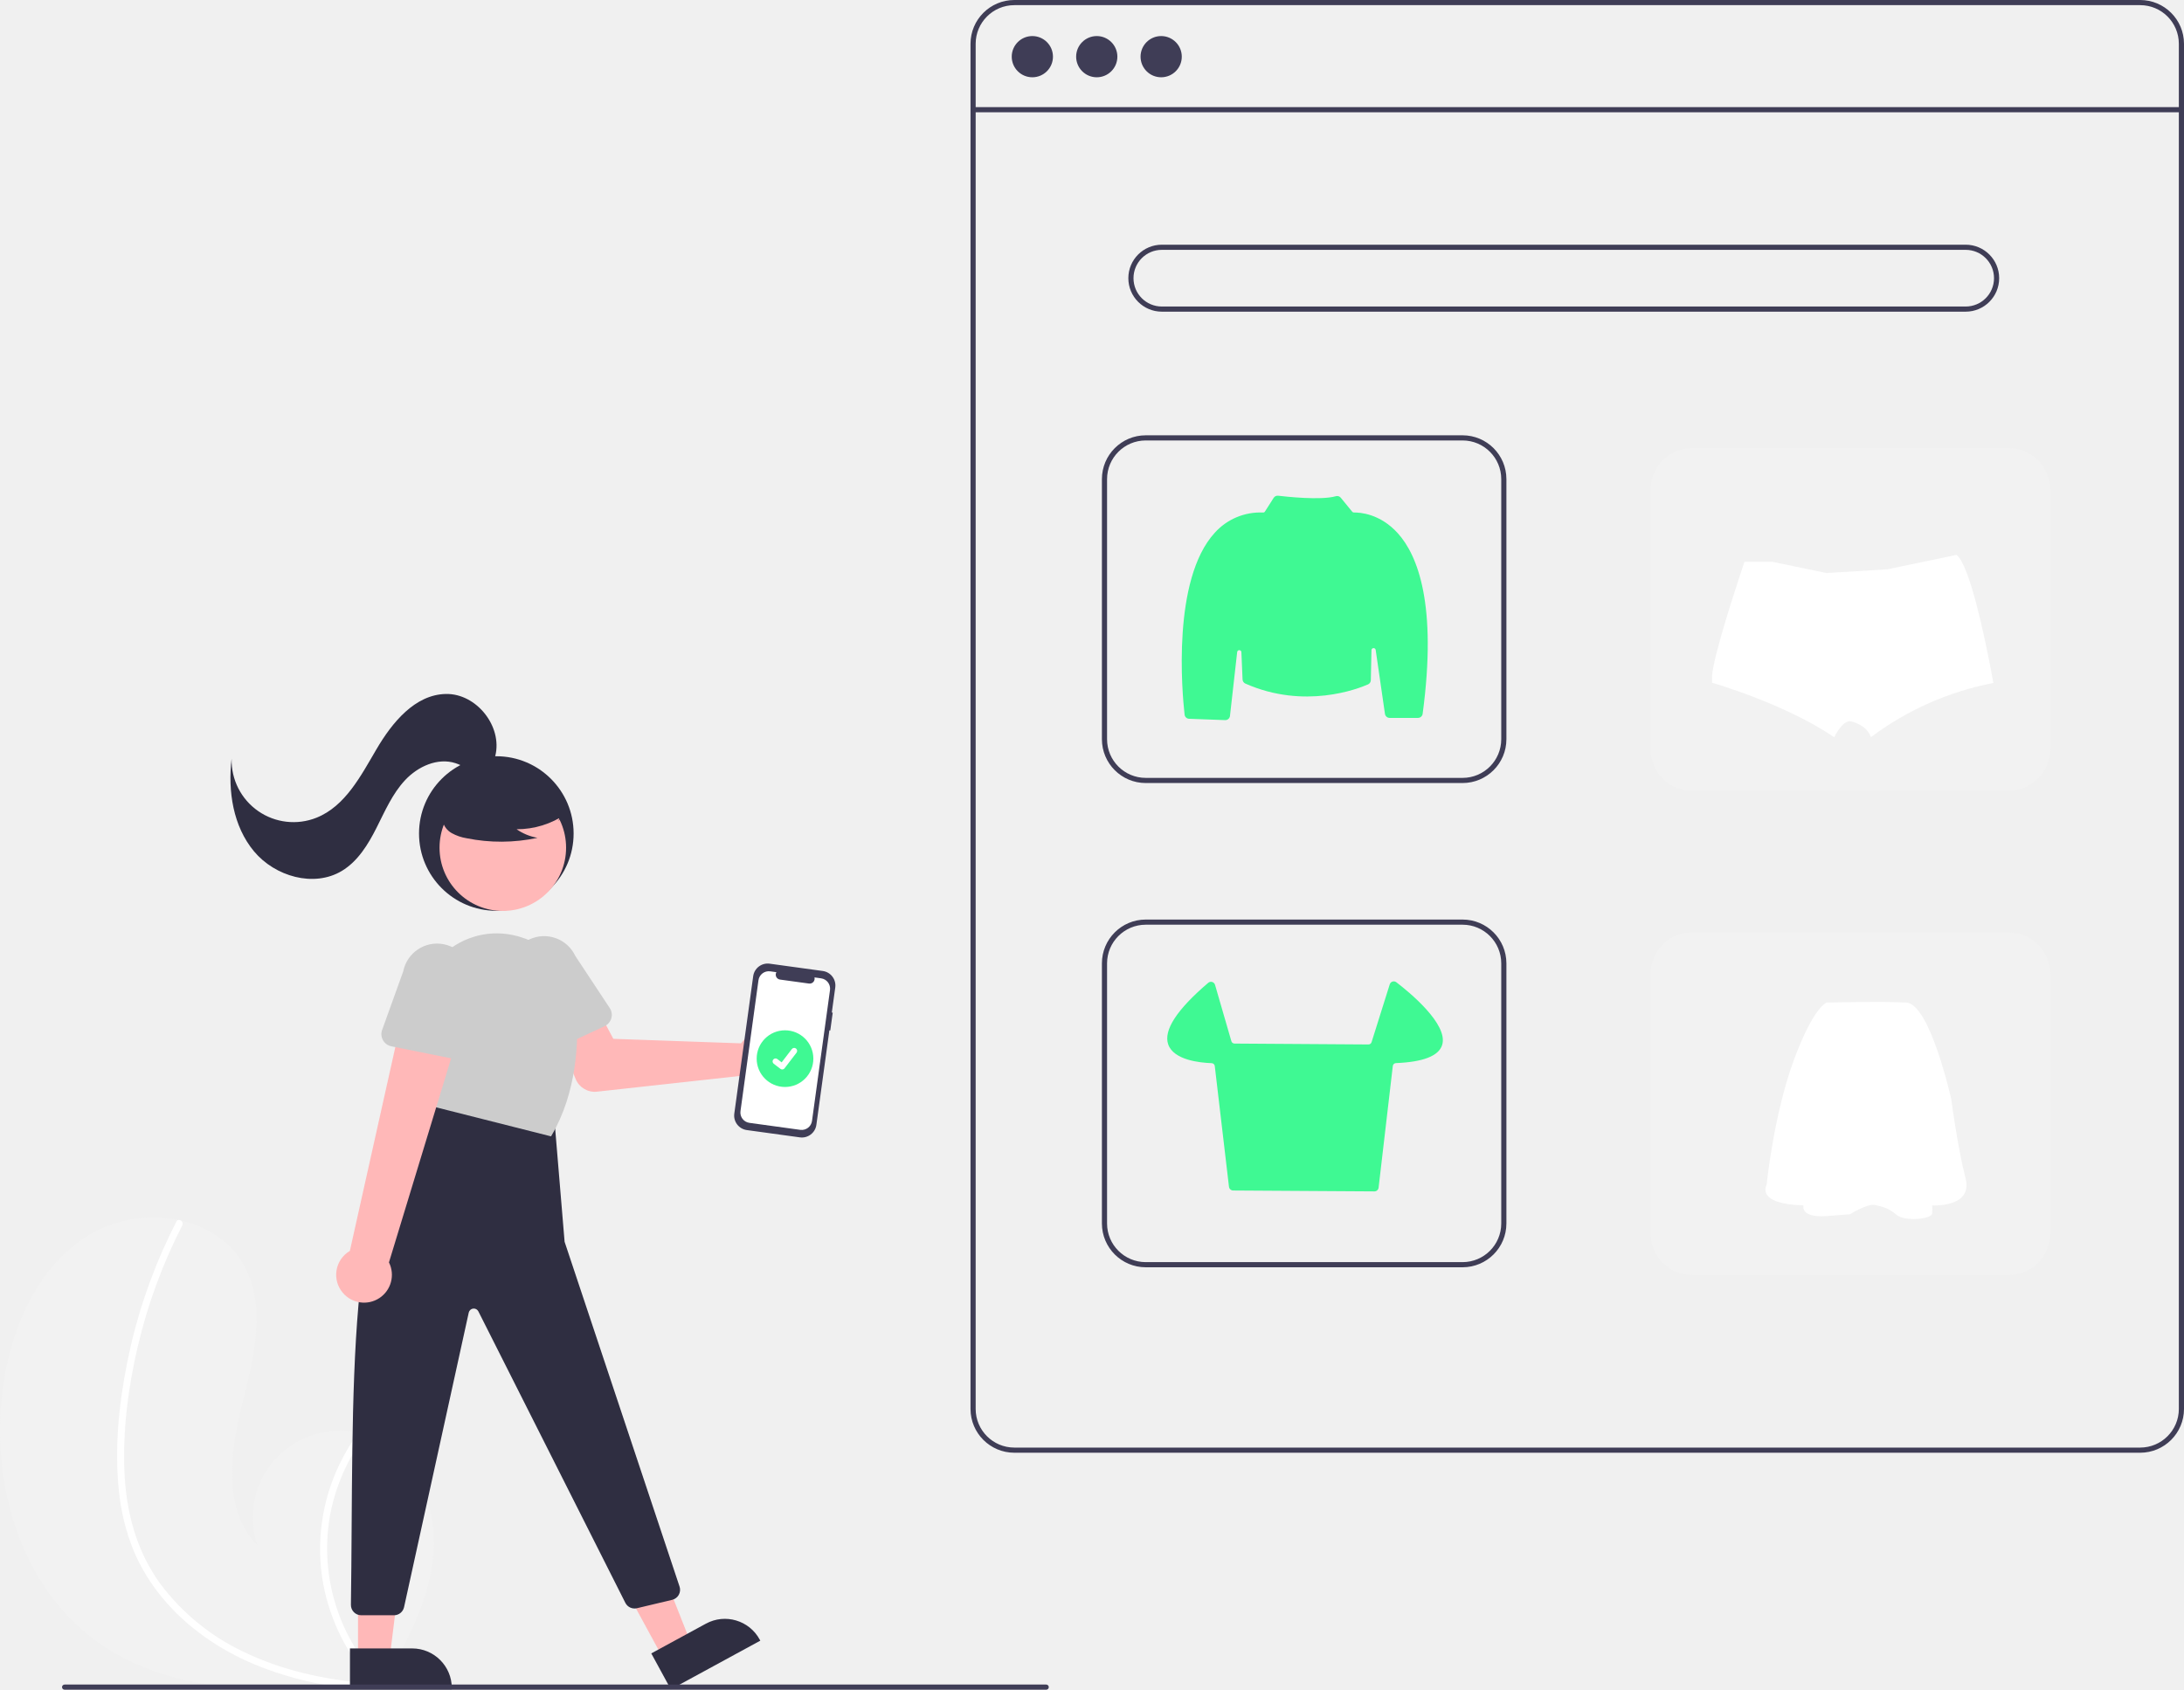
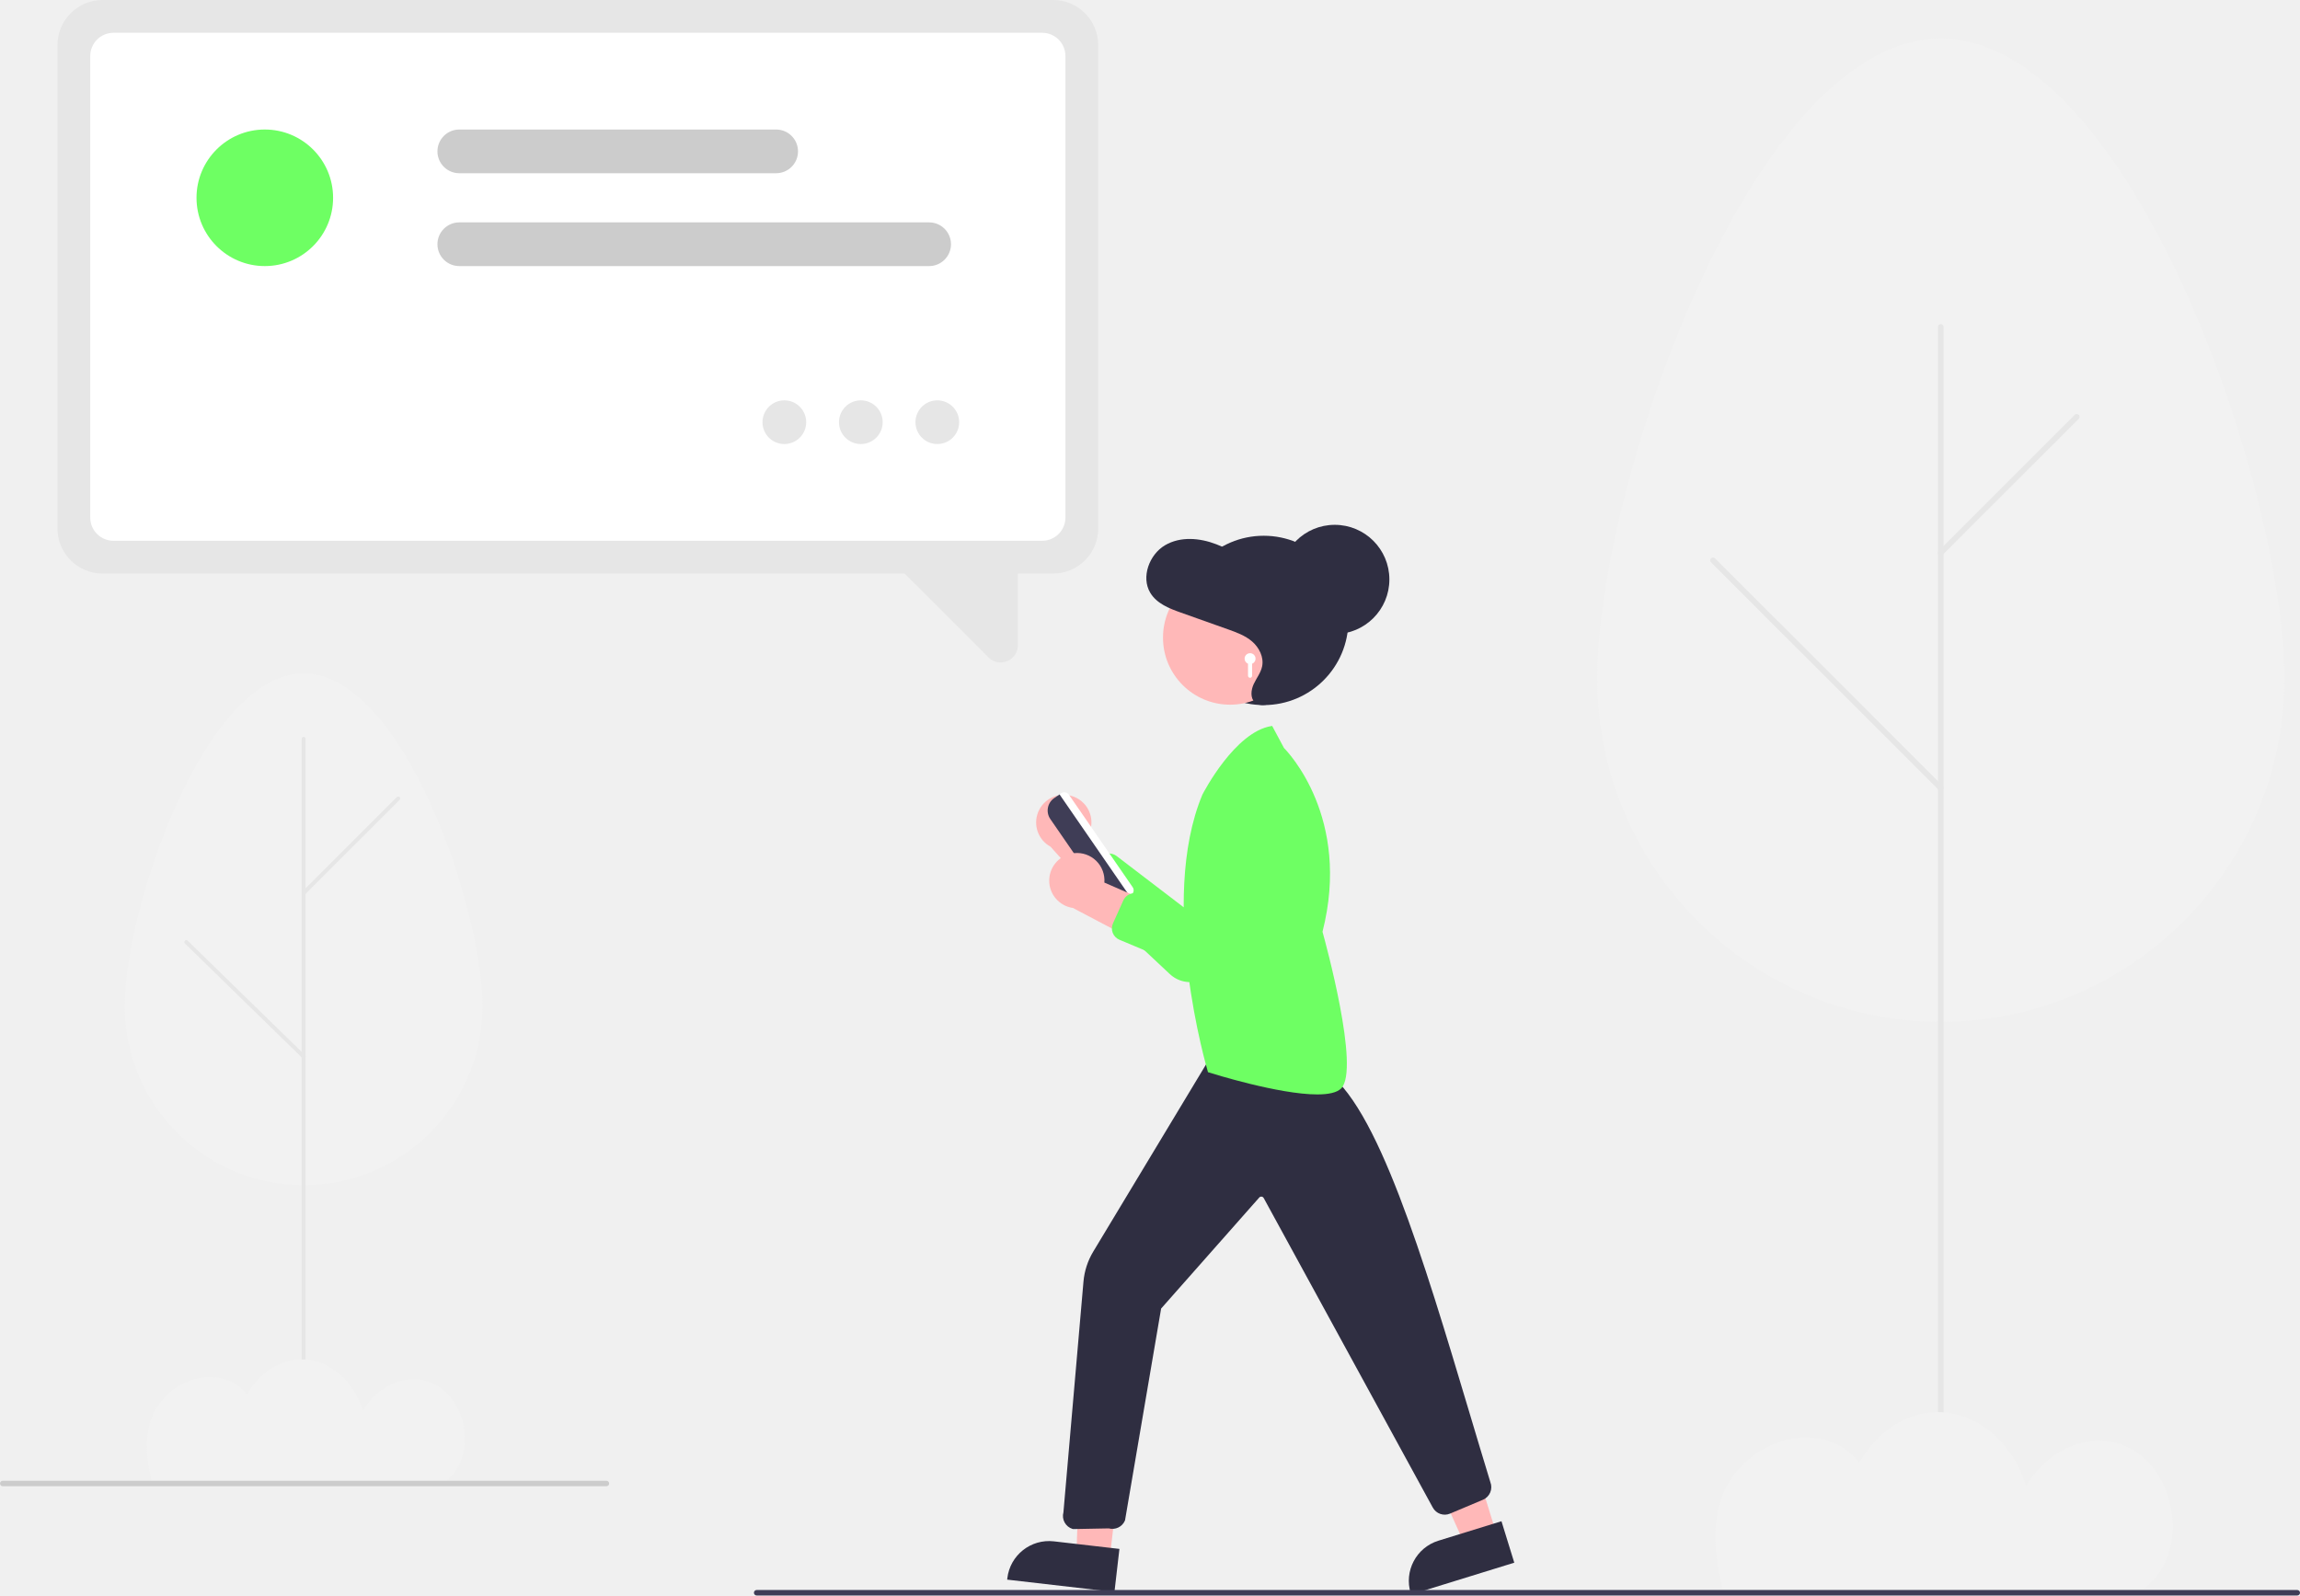
- <svg xmlns="http://www.w3.org/2000/svg" id="a03e49aa-1ede-49ab-95c4-f5a45b19bb50" data-name="Layer 1" width="847.693" height="656" viewBox="0 0 847.693 656">
-   <path d="M213.747,759.288c26.423,19.035,60.664,19.991,93.762,17.652,4.622-.326,9.211-.709,13.757-1.122.027-.007.064-.005.091-.012.218-.021.437-.042.646-.054.938-.088,1.877-.176,2.807-.264l-.22.419-.689,1.3c.248-.435.495-.861.743-1.296.073-.131.155-.261.227-.391,8.574-14.921,17.078-30.39,19.248-47.428,2.242-17.685-4.059-37.709-19.624-46.401a31.407,31.407,0,0,0-6.445-2.699c-.931-.283-1.874-.512-2.828-.715a33.664,33.664,0,0,0-39.149,43.762c-13.196-13.531-10.734-35.482-6.182-53.827,4.561-18.345,10.082-38.758.806-55.236-5.156-9.172-14.224-14.862-24.401-17.154-.312-.067-.624-.135-.937-.193a49.13,49.13,0,0,0-35.297,6.185c-19.458,12.262-29.452,35.51-32.696,58.284C172.141,696.745,183.706,737.644,213.747,759.288Z" transform="translate(-176.1535 -122)" fill="#f2f2f2" />
-   <path d="M222.278,700.541a83.518,83.518,0,0,0,5.764,23.535,72.52,72.52,0,0,0,11.26,18.392c9.497,11.424,22.054,20.012,35.691,25.735a133.728,133.728,0,0,0,32.517,8.737c4.622-.326,9.211-.709,13.757-1.122.027-.007.064-.005.091-.012.218-.021.437-.042.646-.054.938-.088,1.877-.176,2.807-.264l-.22.419-.689,1.3c.248-.435.495-.861.743-1.296.073-.131.155-.261.227-.391a73.922,73.922,0,0,1-20.717-64.665,74.556,74.556,0,0,1,13.896-31.863c-.931-.283-1.874-.512-2.828-.715a77.299,77.299,0,0,0-7.051,11.679,75.742,75.742,0,0,0-6.535,47.12,77.438,77.438,0,0,0,19.62,38.625c-.883-.062-1.774-.134-2.646-.214-16.522-1.4-33.01-4.952-47.995-12.227a86.44,86.44,0,0,1-32.382-26.57c-9.076-12.517-13.075-27.572-13.762-42.874-.728-16.382,1.397-33.052,5.136-48.983a205.598,205.598,0,0,1,17.276-47.06,1.478,1.478,0,0,0-.587-1.951,1.257,1.257,0,0,0-.937-.193,1.095,1.095,0,0,0-.723.619c-.945,1.843-1.872,3.688-2.763,5.554a207.931,207.931,0,0,0-16.277,48.823C222.313,666.913,220.56,683.953,222.278,700.541Z" transform="translate(-176.1535 -122)" fill="#fff" />
-   <path d="M1006.846,686h-437a17.019,17.019,0,0,1-17-17V139a17.019,17.019,0,0,1,17-17h437a17.019,17.019,0,0,1,17,17V669A17.019,17.019,0,0,1,1006.846,686Zm-437-562a15.017,15.017,0,0,0-15,15V669a15.017,15.017,0,0,0,15,15h437a15.017,15.017,0,0,0,15-15V139a15.017,15.017,0,0,0-15-15Z" transform="translate(-176.1535 -122)" fill="#3f3d56" />
-   <rect x="377.693" y="41.59" width="469" height="2" fill="#3f3d56" />
-   <circle cx="400.693" cy="22" r="8" fill="#3f3d56" />
-   <circle cx="425.693" cy="22" r="8" fill="#3f3d56" />
-   <circle cx="450.693" cy="22" r="8" fill="#3f3d56" />
-   <path d="M939.106,243h-312a13,13,0,0,1,0-26h312a13,13,0,0,1,0,26Zm-312-24a11,11,0,0,0,0,22h312a11,11,0,0,0,0-22Z" transform="translate(-176.1535 -122)" fill="#3f3d56" />
-   <path d="M743.846,426h-123a17.019,17.019,0,0,1-17-17V308a17.019,17.019,0,0,1,17-17h123a17.019,17.019,0,0,1,17,17V409A17.019,17.019,0,0,1,743.846,426Zm-123-133a15.017,15.017,0,0,0-15,15V409a15.017,15.017,0,0,0,15,15h123a15.017,15.017,0,0,0,15-15V308a15.017,15.017,0,0,0-15-15Z" transform="translate(-176.1535 -122)" fill="#3f3d56" />
-   <rect x="640.693" y="174" width="155" height="133" rx="16" fill="#f2f2f2" />
-   <path d="M743.846,614h-123a17.019,17.019,0,0,1-17-17V496a17.019,17.019,0,0,1,17-17h123a17.019,17.019,0,0,1,17,17V597A17.019,17.019,0,0,1,743.846,614Zm-123-133a15.017,15.017,0,0,0-15,15V597a15.017,15.017,0,0,0,15,15h123a15.017,15.017,0,0,0,15-15V496a15.017,15.017,0,0,0-15-15Z" transform="translate(-176.1535 -122)" fill="#3f3d56" />
-   <rect x="640.693" y="362" width="155" height="133" rx="16" fill="#f2f2f2" />
-   <path d="M651.738,401.573q-.033,0-.067-.001l-13.99-.518a1.808,1.808,0,0,1-1.743-1.613c-.963-8.591-4.926-52.371,11.675-70.567a23.747,23.747,0,0,1,18.788-7.892.786.786,0,0,0,.721-.376l3.387-5.322a1.836,1.836,0,0,1,1.753-.831c2.715.328,16.556,1.877,22.376.192a1.821,1.821,0,0,1,1.923.592l4.448,5.436a.779.779,0,0,0,.649.301c2.262-.045,10.194.393,17.135,8.157,7.517,8.407,15.274,27.376,9.543,69.996a1.833,1.833,0,0,1-1.809,1.584H715.51a1.832,1.832,0,0,1-1.803-1.561l-3.599-24.836a.822.822,0,0,0-1.635.101l-.248,11.661a1.826,1.826,0,0,1-1.083,1.627c-3.928,1.727-24.683,9.827-47.622-.318a1.838,1.838,0,0,1-1.083-1.594l-.451-10.595a.822.822,0,0,0-1.638-.057l-2.796,24.817A1.831,1.831,0,0,1,651.738,401.573Z" transform="translate(-176.1535 -122)" fill="#3ff993" />
-   <path d="M709.612,584.539h-.01l-54.821-.347a1.637,1.637,0,0,1-1.613-1.444l-5.515-46.873a1.262,1.262,0,0,0-1.218-1.122c-4.352-.142-14.707-1.134-16.852-7.263-1.911-5.459,3.316-13.51,15.535-23.931a1.637,1.637,0,0,1,2.636.786l6.343,21.885a1.28,1.28,0,0,0,1.213.918l51.979.349a1.265,1.265,0,0,0,1.222-.891l7.058-22.458a1.634,1.634,0,0,1,2.551-.81c4.816,3.678,20.332,16.307,17.778,24.384-1.337,4.23-7.37,6.588-17.93,7.008a1.266,1.266,0,0,0-1.214,1.122l-5.517,47.242A1.633,1.633,0,0,1,709.612,584.539Z" transform="translate(-176.1535 -122)" fill="#3ff993" />
-   <path d="M949.846,387.153a115.565,115.565,0,0,0-47.505,21.039,8.811,8.811,0,0,0-3.788-4.499,13.302,13.302,0,0,0-3.844-1.615c-1.236-.315-2.423.436-3.513,1.518a19.892,19.892,0,0,0-3.126,4.628c-18.826-12.922-47.384-21.168-47.384-21.168V384.472a14.27,14.27,0,0,1,.186-1.817c.097-.695.218-1.308.372-2.059,2.423-12.325,12.001-40.487,12.001-40.487h10.83l20.999,4.361,23.623-1.446,23.793-4.951,3.085-.646c5.145,4.038,10.984,32.305,13.278,44.339.291,1.526.517,2.786.686,3.715C949.741,386.531,949.846,387.153,949.846,387.153Z" transform="translate(-176.1535 -122)" fill="#fff" />
-   <path d="M885.223,511.219h0s-5.031,1.258-12.832,22.389-10.566,48.434-10.566,48.434-4.387,7.429,14.339,7.926c0,0-1.506,4.906,9.059,4.153s9.045-.746,9.045-.746,6.793-4.277,9.812-3.524,4.906,1.009,8.175,3.773,13.717,1.638,13.841-.497a19.739,19.739,0,0,0,0-3.151s15.976,1.009,12.957-10.566-5.535-30.571-5.535-30.571-8.175-37.108-17.49-37.612S885.223,511.219,885.223,511.219Z" transform="translate(-176.1535 -122)" fill="#fff" />
-   <circle cx="192.64" cy="323.596" r="30" fill="#2f2e41" />
-   <circle cx="195.16" cy="329.092" r="24.561" fill="#ffb8b8" />
-   <path d="M464.852,525.797a10.526,10.526,0,0,0-1.072,1.264L414.218,525.31,408.549,514.679l-17.162,6.458,8.206,19.796a8,8,0,0,0,8.263,4.889l56.084-6.158a10.497,10.497,0,1,0,.911-13.866Z" transform="translate(-176.1535 -122)" fill="#ffb8b8" />
-   <path d="M384.785,530.696a4.812,4.812,0,0,1-2.643-3.017l-6.903-23.169a13.377,13.377,0,0,1,24.208-11.392l13.372,20.235a4.817,4.817,0,0,1-1.981,7.02L388.796,530.666A4.811,4.811,0,0,1,384.785,530.696Z" transform="translate(-176.1535 -122)" fill="#ccc" />
-   <polygon points="257.446 643.927 268.214 638.065 250.729 593.743 234.837 602.394 257.446 643.927" fill="#ffb8b8" />
-   <path d="M428.94,763.906l21.205-11.544.001-0a15.386,15.386,0,0,1,20.87,6.158l.239.439-34.72,18.9Z" transform="translate(-176.1535 -122)" fill="#2f2e41" />
-   <polygon points="138.959 643.975 151.218 643.975 157.051 596.687 138.956 596.688 138.959 643.975" fill="#ffb8b8" />
-   <path d="M311.985,761.973l24.144-.001h.001A15.386,15.386,0,0,1,351.516,777.358v.5l-39.531.001Z" transform="translate(-176.1535 -122)" fill="#2f2e41" />
-   <path d="M391.294,556.096l4,48,44.619,133.856a4,4,0,0,1-2.868,5.156l-13.675,3.256a4,4,0,0,1-4.498-2.091l-57.044-113.153a2,2,0,0,0-3.739.472L332.984,745.954a4,4,0,0,1-3.907,3.142H316.355a3.993,3.993,0,0,1-3.997-4.054c1.166-79.297-2.68-169.653,27.936-183.946l5-13Z" transform="translate(-176.1535 -122)" fill="#2f2e41" />
-   <path d="M343.854,551.5l-5.156-31.178a30.877,30.877,0,0,1,9.769-28.006,30.361,30.361,0,0,1,28.331-6.925c.292.078.585.159.878.241a30.783,30.783,0,0,1,22.228,27.346c.984,13.54.104,33.184-9.678,49.87l-.19.324Z" transform="translate(-176.1535 -122)" fill="#ccc" />
-   <path d="M395.747,438.038a33.405,33.405,0,0,1-19.091,5.9,20.471,20.471,0,0,0,8.114,3.338,67.359,67.359,0,0,1-27.514.155,17.807,17.807,0,0,1-5.76-1.978,7.289,7.289,0,0,1-3.555-4.755c-.604-3.449,2.083-6.582,4.876-8.693a35.967,35.967,0,0,1,30.224-6.04c3.376.873,6.759,2.347,8.951,5.059s2.843,6.891.753,9.684Z" transform="translate(-176.1535 -122)" fill="#2f2e41" />
-   <path d="M368.399,415.448c2.847-11.496-7.357-24.268-19.198-24.029-12.013.243-20.854,11.099-26.931,21.464S310.154,435,298.997,439.463a24.029,24.029,0,0,1-32.946-22.894c-1.498,12.593.577,26.219,8.699,35.959s23.233,14.13,34.095,7.584c6.204-3.739,10.169-10.237,13.438-16.701s6.178-13.279,11.131-18.564,12.612-8.792,19.506-6.569c2.736.883,5.191,2.603,8.018,3.126s6.386-.82,6.772-3.669Z" transform="translate(-176.1535 -122)" fill="#2f2e41" />
-   <path d="M309.202,623.891a10.743,10.743,0,0,1,2.743-16.243l21.305-95.497,21.613,8.871-27.738,91.081a10.801,10.801,0,0,1-17.922,11.788Z" transform="translate(-176.1535 -122)" fill="#ffb8b8" />
-   <path d="M324.809,525.85a4.812,4.812,0,0,1-.337-3.997l8.193-22.745a13.377,13.377,0,0,1,26.245,5.197l-1.245,24.222a4.817,4.817,0,0,1-5.76,4.475L328.055,528.207A4.811,4.811,0,0,1,324.809,525.85Z" transform="translate(-176.1535 -122)" fill="#ccc" />
-   <path id="b06866c4-d0b9-420f-a9d2-389dd10be0a8" data-name="Path 22" d="M499.368,515.14l-.355-.049,1.337-9.723a5.68,5.68,0,0,0-4.854-6.401l-20.6-2.832a5.68,5.68,0,0,0-6.401,4.854l-7.332,53.34a5.68,5.68,0,0,0,4.854,6.401l20.6,2.832a5.68,5.68,0,0,0,6.401-4.854l5.045-36.697.355.049Z" transform="translate(-176.1535 -122)" fill="#3f3d56" />
-   <path id="fb337c3c-e64d-4daa-8f83-1de4a3033e68" data-name="Path 23" d="M494.849,501.82l-2.565-.353a1.922,1.922,0,0,1-2.124,2.381l-11.256-1.547a1.922,1.922,0,0,1-1.403-2.866l-2.395-.329a4.046,4.046,0,0,0-4.56,3.458L463.562,553.368a4.046,4.046,0,0,0,3.458,4.56l19.743,2.714a4.046,4.046,0,0,0,4.56-3.458h0l6.984-50.804a4.046,4.046,0,0,0-3.458-4.559Z" transform="translate(-176.1535 -122)" fill="#fff" />
-   <circle cx="304.693" cy="411" r="11" fill="#3ff993" />
-   <path d="M479.756,537.196a1.141,1.141,0,0,1-.686-.228l-.012-.009-2.585-1.979a1.148,1.148,0,1,1,1.397-1.823l1.674,1.284,3.957-5.16a1.148,1.148,0,0,1,1.61-.213l-.025.033.025-.033a1.15,1.15,0,0,1,.213,1.61l-4.654,6.07A1.149,1.149,0,0,1,479.756,537.196Z" transform="translate(-176.1535 -122)" fill="#fff" />
-   <path d="M582.228,778h-381a1,1,0,0,1,0-2h381a1,1,0,1,1,0,2Z" transform="translate(-176.1535 -122)" fill="#3f3d56" />
+ <svg xmlns="http://www.w3.org/2000/svg" data-name="Layer 1" width="842" height="584.157" viewBox="0 0 842 584.157">
+   <path d="M1015.285,406.243c0-69.424-56.318-234.165-125.789-234.165s-125.789,164.74-125.789,234.165a125.789,125.789,0,0,0,251.578,0Z" transform="translate(-179 -157.9213)" fill="#f2f2f2" />
+   <path d="M889.496,712.066a1.034,1.034,0,0,0,1.034-1.034V277.647a1.034,1.034,0,0,0-2.069,0V711.033A1.034,1.034,0,0,0,889.496,712.066Z" transform="translate(-179 -157.9213)" fill="#e6e6e6" />
+   <path d="M889.496,361.315a1.031,1.031,0,0,0,.731-.303l49.787-49.753a1.034,1.034,0,1,0-1.463-1.462l-49.787,49.753a1.034,1.034,0,0,0,.731,1.764Z" transform="translate(-179 -157.9213)" fill="#e6e6e6" />
+   <path d="M889.496,447.448a1.034,1.034,0,0,0,.731-1.764l-83.377-83.321a1.034,1.034,0,0,0-1.463,1.462l83.377,83.321A1.032,1.032,0,0,0,889.496,447.448Z" transform="translate(-179 -157.9213)" fill="#e6e6e6" />
+   <path d="M964.326,739.143c-.18.139-.369.263-.55.399H809.564c-3.022-12.235-4.089-24.482.425-35.118,6.431-15.156,25.463-24.617,40.594-18.108a23.102,23.102,0,0,1,9.075,7.175c5.913-10.578,16.52-18.553,28.763-18.544,15.339.011,28.092,12.546,32.254,27.026,6.702-11.305,19.94-19.205,32.879-15.807C975.195,691.85,982.031,725.469,964.326,739.143Z" transform="translate(-179 -157.9213)" fill="#f2f2f2" />
+   <path d="M571.06,449.286a10.056,10.056,0,0,1,6.573,13.948l25.722,24.806-18.12,4.062L563.587,467.923a10.11,10.11,0,0,1,7.473-18.637Z" transform="translate(-179 -157.9213)" fill="#ffb8b8" />
+   <path d="M607.232,514.541,575.5,484.772a4.5,4.5,0,0,1-.123-6.444l6.48-6.562a4.507,4.507,0,0,1,5.934-.414l26.592,20.323,16.59-40.236a12.557,12.557,0,0,1,17.135-6.489h0a12.48,12.48,0,0,1,6.871,13.307c-3.011,18.302-21.249,42.496-31.853,55.29a10.963,10.963,0,0,1-12.222,3.28A10.934,10.934,0,0,1,607.232,514.541Z" transform="translate(-179 -157.9213)" fill="#6eff63" />
+   <path d="M589.426,485.663l-23.362-33.885a2.002,2.002,0,0,1,.511-2.782l.938-.647a2,2,0,0,1,2.782.512l23.362,33.885a2,2,0,0,1-.511,2.782l-.938.647a2.002,2.002,0,0,1-2.782-.512Z" transform="translate(-179 -157.9213)" fill="#fff" />
+   <path d="M582.895,485.915l-19.389-28.123a5.506,5.506,0,0,1,1.406-7.65l1.976-1.362,25.632,37.178-1.975,1.362h-0a5.504,5.504,0,0,1-7.65-1.406Z" transform="translate(-179 -157.9213)" fill="#3f3d56" />
+   <polygon points="406.24 570.723 394.061 569.318 395.674 521.902 411.662 523.748 406.24 570.723" fill="#ffb8b8" />
+   <path d="M586.984,740.809l-39.27-4.532.057-.497a15.386,15.386,0,0,1,17.049-13.521l.001 0,23.985,2.768Z" transform="translate(-179 -157.9213)" fill="#2f2e41" />
+   <polygon points="547.862 561.719 536.149 565.337 516.618 521.877 533.907 516.537 547.862 561.719" fill="#ffb8b8" />
+   <path d="M733.357,730.072l-37.77,11.666-.148-.478a15.386,15.386,0,0,1,10.16-19.242l.001-0,23.068-7.125Z" transform="translate(-179 -157.9213)" fill="#2f2e41" />
+   <path d="M571.643,717.714a4.987,4.987,0,0,1-3.335-6.083l7.341-84.509a25.517,25.517,0,0,1,3.545-10.9l44.439-73.749,39.766,7.146.257.106c19.327,11.837,36.486,69.233,53.081,124.74,2.581,8.632,5.249,17.558,7.854,26.088a5.022,5.022,0,0,1-2.698,6.476l-12.041,5.069a4.985,4.985,0,0,1-6.328-2.212L641.623,596.56a.993.993,0,0,0-.77-.516.965.965,0,0,0-.857.332l-35.924,40.651-13.202,77.47-.053.168a5.004,5.004,0,0,1-5.912,2.849l-12.949.245-.081.001Z" transform="translate(-179 -157.9213)" fill="#2f2e41" />
+   <path d="M621.483,550.555l-.252-.08-.076-.253c-.186-.616-18.362-62.125-1.983-101.336l.017-.036c.48-.934,11.905-22.887,25.182-25.084l.354-.059,4.315,8.068c1.356,1.36,24.713,25.611,14.112,67.296.952,3.418,13.85,50.346,6.836,57.359-1.579,1.579-4.75,2.196-8.752,2.196C647.152,558.628,622.795,550.971,621.483,550.555Z" transform="translate(-179 -157.9213)" fill="#6eff63" />
+   <circle cx="462.634" cy="227.157" r="31" fill="#2f2e41" />
+   <circle cx="450.319" cy="233.449" r="24.561" fill="#ffb8b8" />
+   <path d="M645.124,415.228c-2.241.795-4.988,1.495-6.752-.153-1.722-1.609-1.408-4.551-.394-6.718s2.587-4.096,3.069-6.455c.691-3.381-1.096-6.894-3.647-9.098s-5.762-3.362-8.896-4.477l-17.193-6.112c-4.256-1.513-8.842-3.29-11.223-7.271-3.446-5.761-.296-13.995,5.357-17.356s12.792-2.735,18.891-.372c3.373,1.307,6.582,3.109,10.07,4.029,6.884,1.816,14.712.187,20.762,4.068,5.266,3.379,7.709,10.273,7.531,16.724s-2.553,12.595-5.058,18.494c-1.491,3.51-3.083,7.06-5.607,9.852s-6.173,4.745-9.817,4.231Z" transform="translate(-179 -157.9213)" fill="#2f2e41" />
+   <circle cx="488.634" cy="212.157" r="20" fill="#2f2e41" />
+   <path d="M634.634,399.079a2,2,0,1,1,2.75,1.852v4.398a.75.75,0,0,1-1.5,0v-4.398A1.998,1.998,0,0,1,634.634,399.079Z" transform="translate(-179 -157.9213)" fill="#fff" />
+   <path d="M572.277,470.279a10.056,10.056,0,0,1,11.023,10.782l32.755,14.285-15.568,10.123-28.718-15.118a10.11,10.11,0,0,1,.508-20.073Z" transform="translate(-179 -157.9213)" fill="#ffb8b8" />
+   <path d="M628.925,518.835l-40.118-16.842a4.5,4.5,0,0,1-2.361-5.997l3.786-8.409a4.507,4.507,0,0,1,5.418-2.456l32.008,9.78,1.526-43.495A12.557,12.557,0,0,1,642.982,439.361h0A12.48,12.48,0,0,1,654.06,449.439c3.557,18.204-5.104,47.238-10.584,62.925a10.963,10.963,0,0,1-10.312,7.334A10.934,10.934,0,0,1,628.925,518.835Z" transform="translate(-179 -157.9213)" fill="#6eff63" />
+   <path d="M456,742.079h564a1,1,0,0,0,0-2H456a1,1,0,1,0,0,2Z" transform="translate(-179 -157.9213)" fill="#3f3d56" />
+   <path d="M355.634,526.361c0-36.138-29.316-121.893-65.478-121.893S224.677,490.223,224.677,526.361a65.478,65.478,0,0,0,130.957,0Z" transform="translate(-179 -157.9213)" fill="#f2f2f2" />
+   <path d="M290.155,681.441a.719.719,0,0,0,.719-.719V428.433a.719.719,0,0,0-1.438,0V680.722A.719.719,0,0,0,290.155,681.441Z" transform="translate(-179 -157.9213)" fill="#e6e6e6" />
+   <path d="M290.155,485.599a.717.717,0,0,0,.508-.211l34.612-34.588a.719.719,0,1,0-1.017-1.016L289.647,484.373a.719.719,0,0,0,.508,1.227Z" transform="translate(-179 -157.9213)" fill="#e6e6e6" />
+   <path d="M290.155,545.479a.719.719,0,0,0,.508-1.227l-42.964-41.925a.719.719,0,0,0-1.017,1.016L289.647,545.268A.717.717,0,0,0,290.155,545.479Z" transform="translate(-179 -157.9213)" fill="#e6e6e6" />
+   <path d="M342.177,700.265c-.125.096-.256.183-.383.278H234.587c-2.101-8.505-2.842-17.02.295-24.414,4.471-10.536,17.702-17.113,28.221-12.589a16.06,16.06,0,0,1,6.309,4.988c4.111-7.353,11.485-12.898,19.996-12.892,10.664.008,19.53,8.722,22.423,18.788,4.659-7.859,13.862-13.351,22.857-10.989C349.734,667.387,354.486,690.759,342.177,700.265Z" transform="translate(-179 -157.9213)" fill="#f2f2f2" />
+   <path d="M180,702.079H401a1,1,0,0,0,0-2H180a1,1,0,0,0,0,2Z" transform="translate(-179 -157.9213)" fill="#ccc" />
+   <path d="M564.539,367.921h-348a16.519,16.519,0,0,1-16.5-16.5v-177a16.519,16.519,0,0,1,16.5-16.5h348a16.519,16.519,0,0,1,16.5,16.5v177A16.519,16.519,0,0,1,564.539,367.921Z" transform="translate(-179 -157.9213)" fill="#e6e6e6" />
+   <path d="M560.539,355.921h-340a8.51,8.51,0,0,1-8.5-8.5v-169a8.509,8.509,0,0,1,8.5-8.5h340a8.509,8.509,0,0,1,8.5,8.5v169A8.51,8.51,0,0,1,560.539,355.921Z" transform="translate(-179 -157.9213)" fill="#fff" />
+   <path d="M540.849,398.59l-38.238-38.238,49.023,1.239v32.531a6.22,6.22,0,0,1-3.9,5.837,6.41,6.41,0,0,1-2.458.497A6.231,6.231,0,0,1,540.849,398.59Z" transform="translate(-179 -157.9213)" fill="#e6e6e6" />
+   <path d="M519.142,255.343h-172a8,8,0,1,1,0-16h172a8,8,0,0,1,0,16Z" transform="translate(-179 -157.9213)" fill="#ccc" />
+   <path d="M463.142,221.343h-116a8,8,0,1,1,0-16h116a8,8,0,0,1,0,16Z" transform="translate(-179 -157.9213)" fill="#ccc" />
+   <circle cx="96.941" cy="72.421" r="25" fill="#6eff63" />
+   <circle cx="287.137" cy="154.579" r="8" fill="#e6e6e6" />
+   <circle cx="315.137" cy="154.579" r="8" fill="#e6e6e6" />
+   <circle cx="343.137" cy="154.579" r="8" fill="#e6e6e6" />
</svg>
